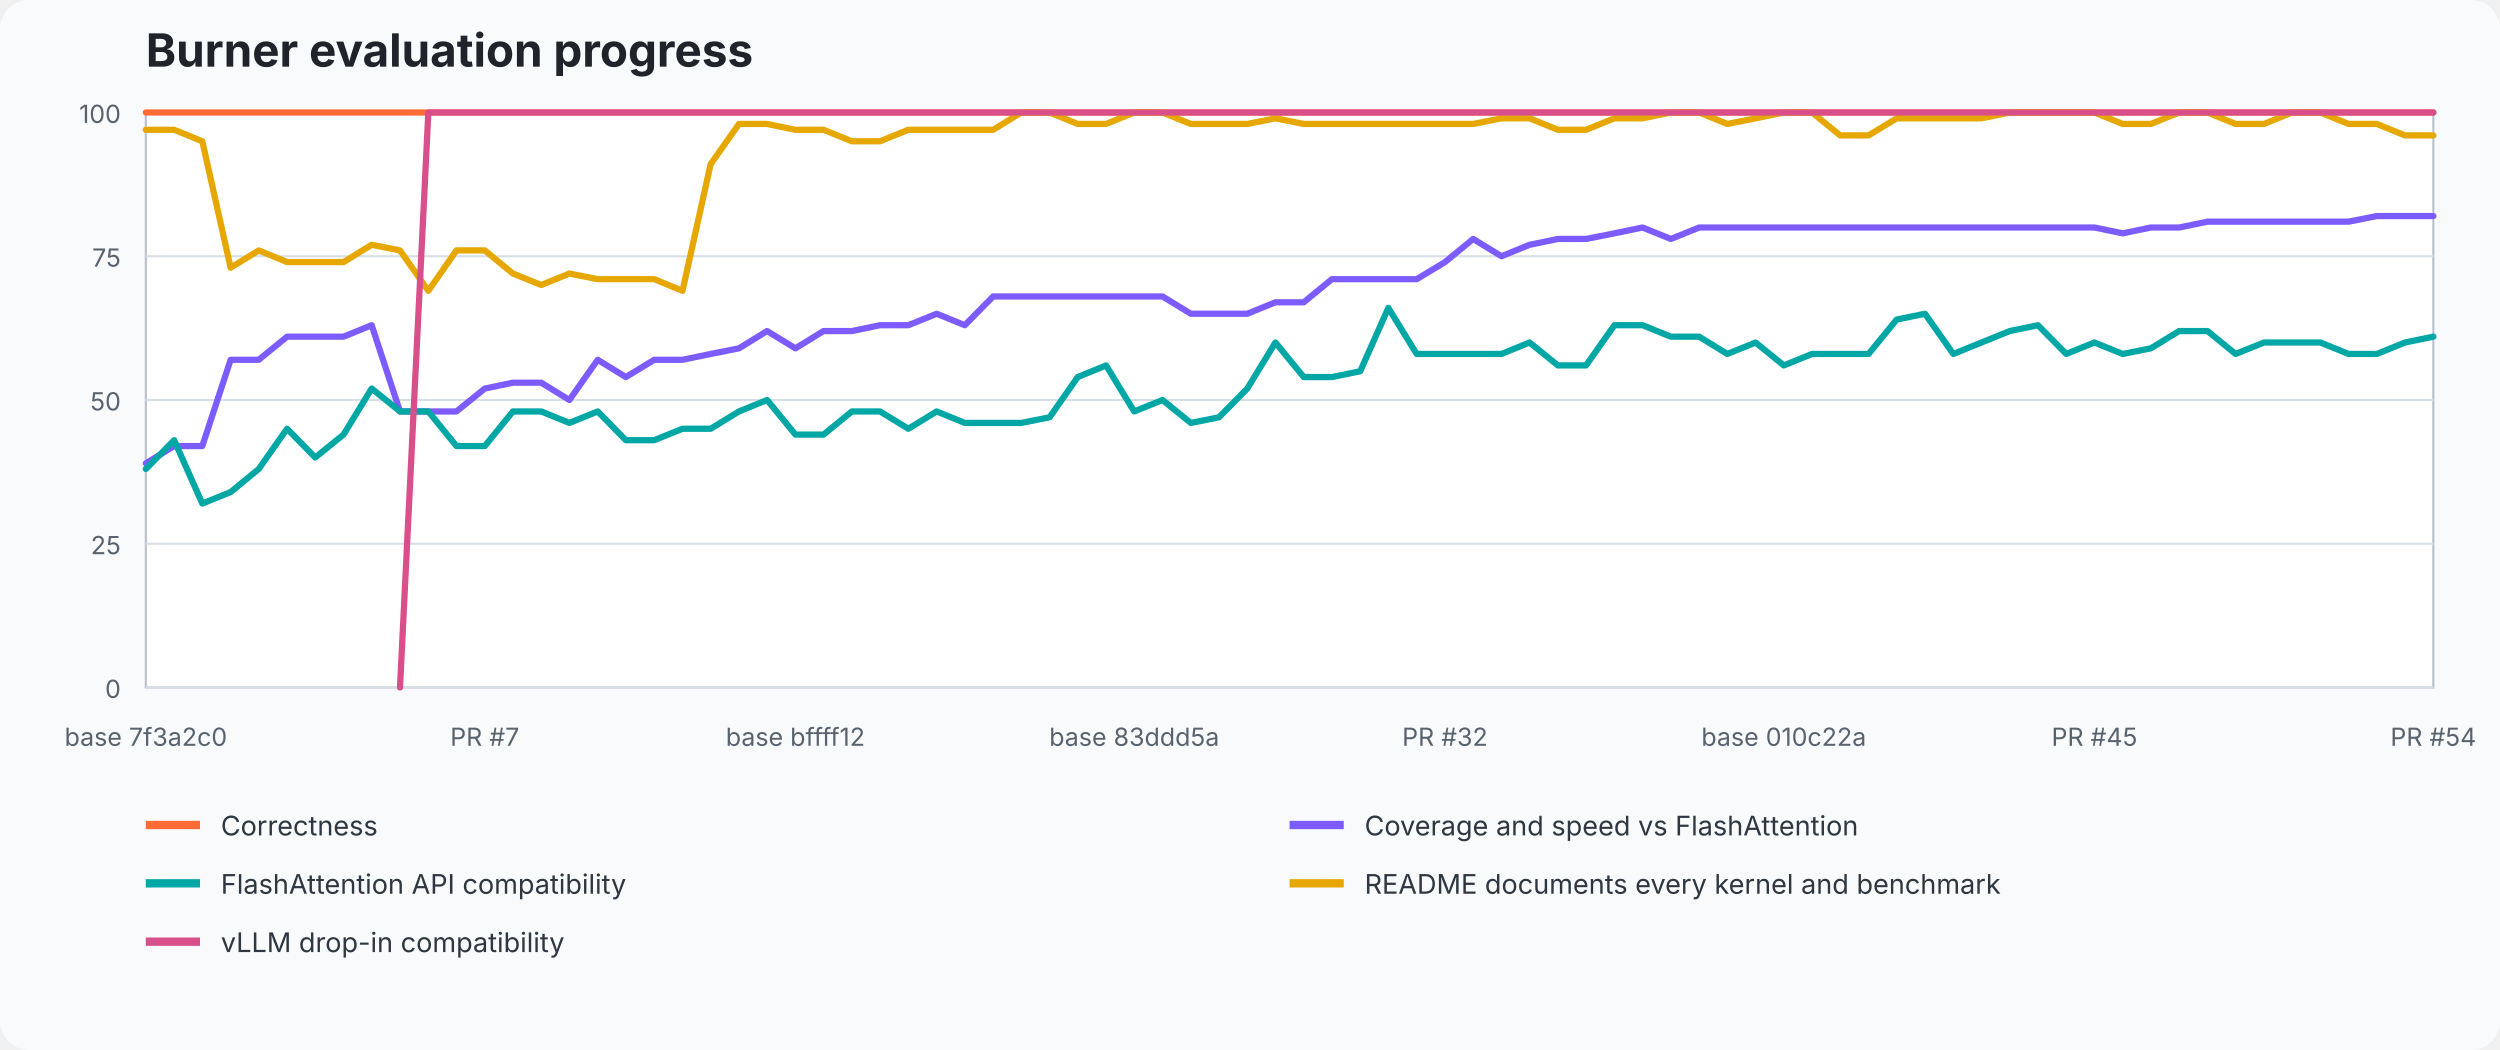
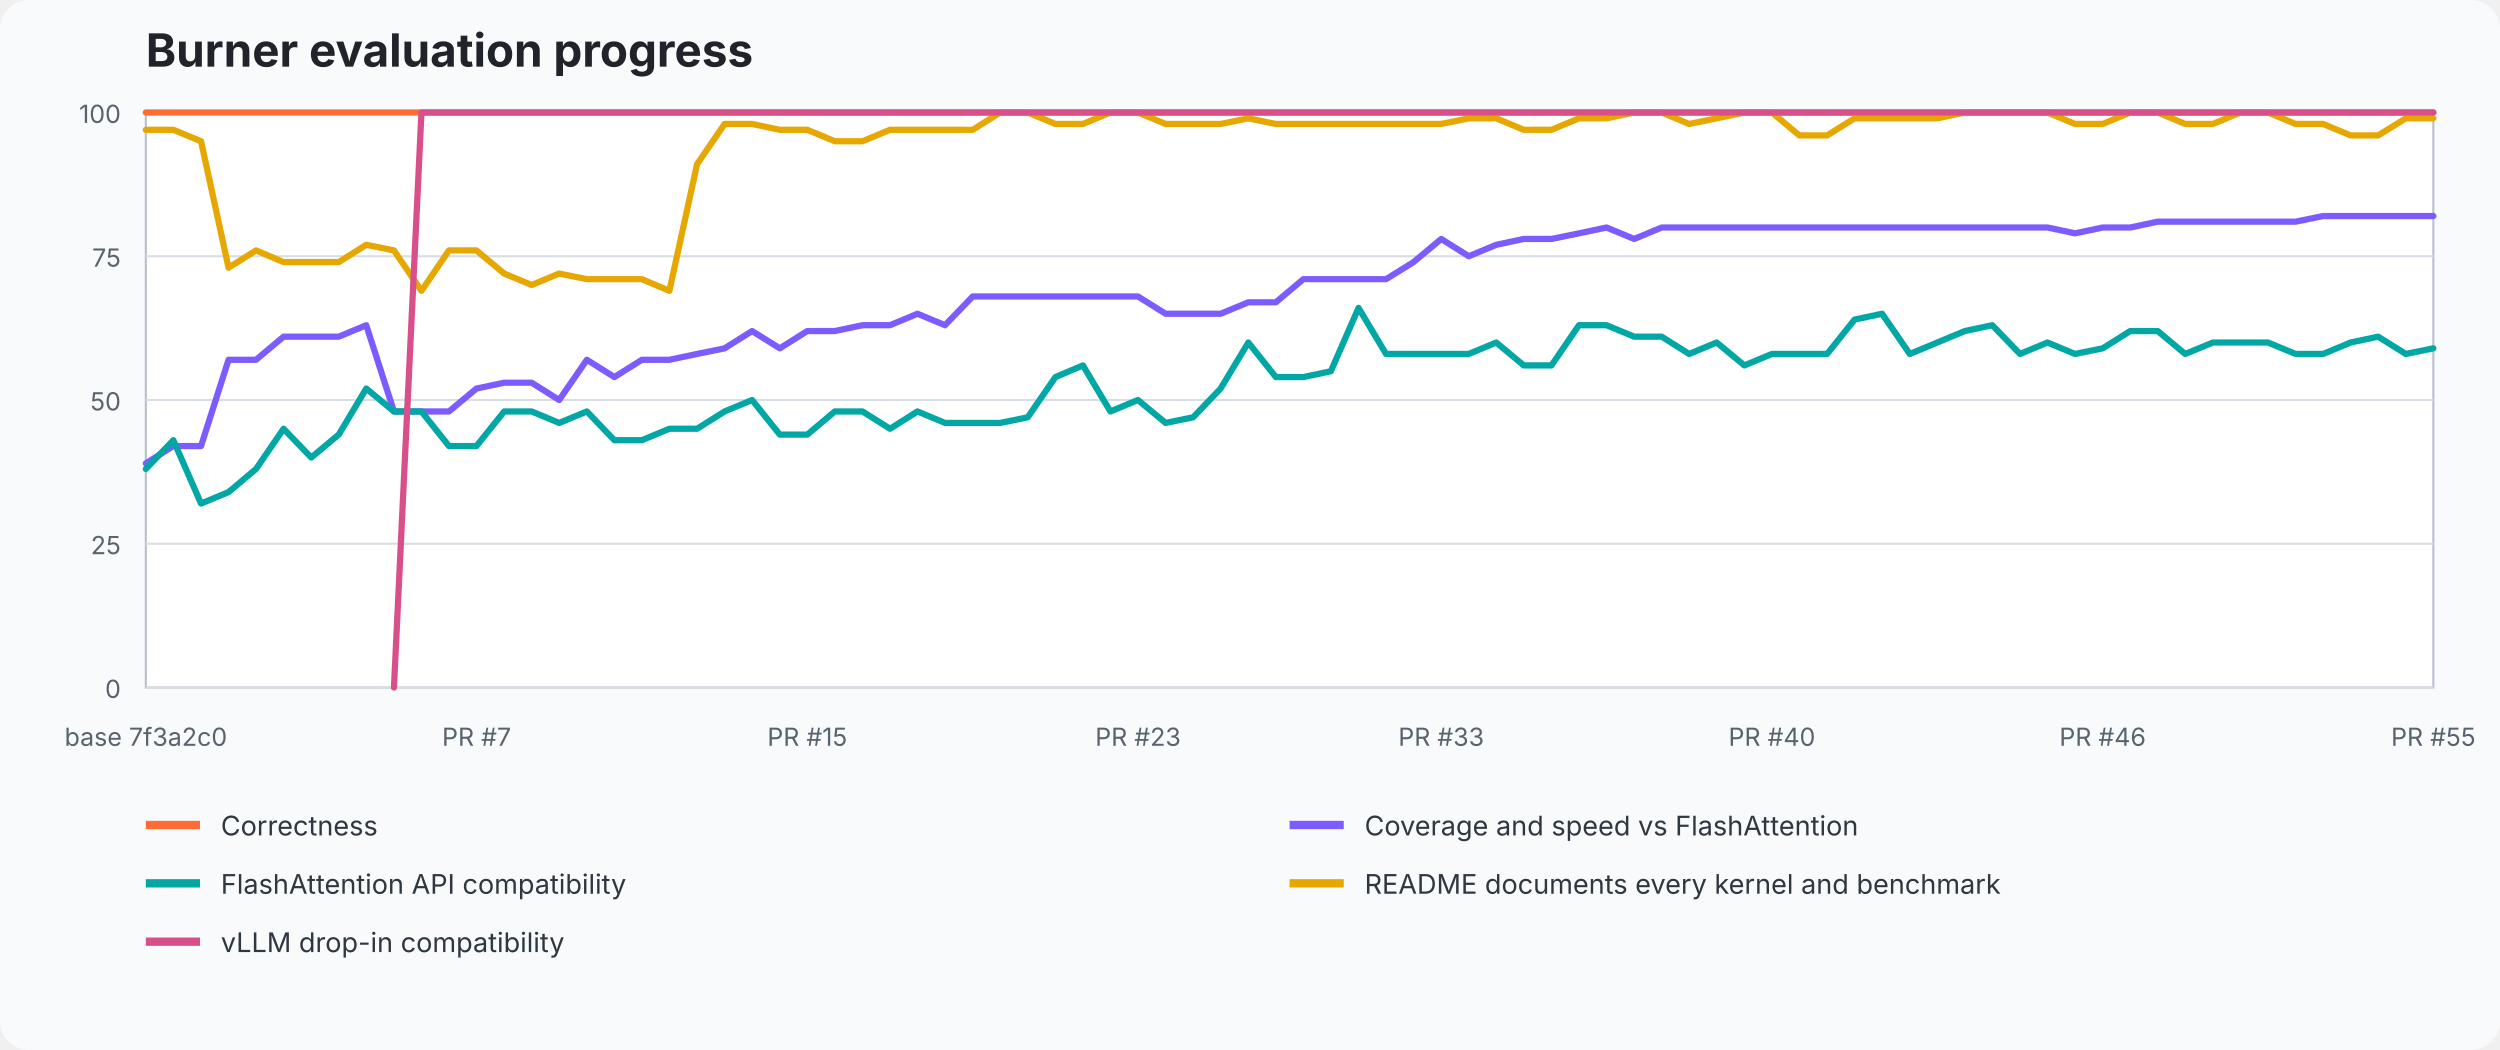
<svg xmlns="http://www.w3.org/2000/svg" width="1200" height="504" viewBox="0 0 1200 504" role="img" aria-labelledby="title desc">
  <style>text{font-family:ui-sans-serif,system-ui,-apple-system,BlinkMacSystemFont,"Segoe UI",sans-serif}.title{font-size:22px;font-weight:700;fill:#20242a}.axis{font-size:12px;fill:#59636e}.legend{font-size:13px;fill:#2f3740}.grid{stroke:#d8dee5;stroke-width:1}.plot{fill:#fff;stroke:#b7c0ca}</style>
  <rect width="100%" height="100%" fill="#f8fafc" rx="14" />
  <text x="70" y="32" class="title">Burner evaluation progress</text>
  <rect x="70" y="54" width="1098" height="276" class="plot" />
  <line x1="70" y1="330" x2="1168" y2="330" class="grid" />
  <text x="58" y="335" text-anchor="end" class="axis">0</text>
  <line x1="70" y1="261" x2="1168" y2="261" class="grid" />
  <text x="58" y="266" text-anchor="end" class="axis">25</text>
  <line x1="70" y1="192" x2="1168" y2="192" class="grid" />
  <text x="58" y="197" text-anchor="end" class="axis">50</text>
  <line x1="70" y1="123" x2="1168" y2="123" class="grid" />
  <text x="58" y="128" text-anchor="end" class="axis">75</text>
  <line x1="70" y1="54" x2="1168" y2="54" class="grid" />
  <text x="58" y="59" text-anchor="end" class="axis">100</text>
-   <polyline points="70.0,54.0 83.6,54.0 97.1,54.0 110.7,54.0 124.2,54.0 137.8,54.0 151.3,54.0 164.9,54.0 178.4,54.0 192.0,54.0 205.6,54.0 219.1,54.0 232.7,54.0 246.2,54.0 259.8,54.0 273.3,54.0 286.9,54.0 300.4,54.0 314.0,54.0 327.6,54.0 341.1,54.0 354.7,54.0 368.2,54.0 381.8,54.0 395.3,54.0 408.9,54.0 422.4,54.0 436.0,54.0 449.6,54.0 463.1,54.0 476.7,54.0 490.2,54.0 503.8,54.0 517.3,54.0 530.9,54.0 544.4,54.0 558.0,54.0 571.6,54.0 585.1,54.0 598.7,54.0 612.2,54.0 625.8,54.0 639.3,54.0 652.9,54.0 666.4,54.0 680.0,54.0 693.6,54.0 707.1,54.0 720.7,54.0 734.2,54.0 747.8,54.0 761.3,54.0 774.9,54.0 788.4,54.0 802.0,54.0 815.6,54.0 829.1,54.0 842.7,54.0 856.2,54.0 869.8,54.0 883.3,54.0 896.9,54.0 910.4,54.0 924.0,54.0 937.6,54.0 951.1,54.0 964.7,54.0 978.2,54.0 991.8,54.0 1005.3,54.0 1018.9,54.0 1032.4,54.0 1046.0,54.0 1059.6,54.0 1073.1,54.0 1086.7,54.0 1100.2,54.0 1113.8,54.0 1127.3,54.0 1140.9,54.0 1154.4,54.0 1168.0,54.0" fill="none" stroke="#ff6b35" stroke-width="3" stroke-linejoin="round" stroke-linecap="round" />
-   <polyline points="70.0,222.4 83.6,214.1 97.1,214.1 110.7,172.7 124.2,172.7 137.8,161.6 151.3,161.6 164.9,161.6 178.4,156.1 192.0,197.5 205.6,197.5 219.1,197.5 232.7,186.5 246.2,183.7 259.8,183.7 273.3,192.0 286.9,172.7 300.4,181.0 314.0,172.7 327.6,172.7 341.1,169.9 354.7,167.2 368.2,158.9 381.8,167.2 395.3,158.9 408.9,158.9 422.4,156.1 436.0,156.1 449.6,150.6 463.1,156.1 476.7,142.3 490.2,142.3 503.8,142.3 517.3,142.3 530.9,142.3 544.4,142.3 558.0,142.3 571.6,150.6 585.1,150.6 598.7,150.6 612.2,145.1 625.8,145.1 639.3,134.0 652.9,134.0 666.4,134.0 680.0,134.0 693.6,125.8 707.1,114.7 720.7,123.0 734.2,117.5 747.8,114.7 761.3,114.7 774.9,112.0 788.4,109.2 802.0,114.7 815.6,109.2 829.1,109.2 842.7,109.2 856.2,109.2 869.8,109.2 883.3,109.2 896.9,109.2 910.4,109.2 924.0,109.2 937.6,109.2 951.1,109.2 964.7,109.2 978.2,109.2 991.8,109.2 1005.3,109.2 1018.9,112.0 1032.4,109.2 1046.0,109.2 1059.6,106.4 1073.1,106.4 1086.7,106.4 1100.2,106.4 1113.8,106.4 1127.3,106.4 1140.9,103.7 1154.4,103.7 1168.0,103.7" fill="none" stroke="#7c5cff" stroke-width="3" stroke-linejoin="round" stroke-linecap="round" />
-   <polyline points="70.0,225.1 83.6,211.3 97.1,241.7 110.7,236.2 124.2,225.1 137.8,205.8 151.3,219.6 164.9,208.6 178.4,186.5 192.0,197.5 205.6,197.5 219.1,214.1 232.7,214.1 246.2,197.5 259.8,197.5 273.3,203.0 286.9,197.5 300.4,211.3 314.0,211.3 327.6,205.8 341.1,205.8 354.7,197.5 368.2,192.0 381.8,208.6 395.3,208.6 408.9,197.5 422.4,197.5 436.0,205.8 449.6,197.5 463.1,203.0 476.7,203.0 490.2,203.0 503.8,200.3 517.3,181.0 530.9,175.4 544.4,197.5 558.0,192.0 571.6,203.0 585.1,200.3 598.7,186.5 612.2,164.4 625.8,181.0 639.3,181.0 652.9,178.2 666.4,147.8 680.0,169.9 693.6,169.9 707.1,169.9 720.7,169.9 734.2,164.4 747.8,175.4 761.3,175.4 774.9,156.1 788.4,156.1 802.0,161.6 815.6,161.6 829.1,169.9 842.7,164.4 856.2,175.4 869.8,169.9 883.3,169.9 896.9,169.9 910.4,153.4 924.0,150.6 937.6,169.9 951.1,164.4 964.7,158.9 978.2,156.1 991.8,169.9 1005.3,164.4 1018.9,169.9 1032.4,167.2 1046.0,158.9 1059.6,158.9 1073.1,169.9 1086.7,164.4 1100.2,164.4 1113.8,164.4 1127.3,169.9 1140.9,169.9 1154.4,164.4 1168.0,161.6" fill="none" stroke="#00a7a5" stroke-width="3" stroke-linejoin="round" stroke-linecap="round" />
-   <polyline points="70.0,62.3 83.6,62.3 97.1,67.8 110.7,128.5 124.2,120.2 137.8,125.8 151.3,125.8 164.9,125.8 178.4,117.5 192.0,120.2 205.6,139.6 219.1,120.2 232.7,120.2 246.2,131.3 259.8,136.8 273.3,131.3 286.9,134.0 300.4,134.0 314.0,134.0 327.6,139.6 341.1,78.8 354.7,59.5 368.2,59.5 381.8,62.3 395.3,62.3 408.9,67.8 422.4,67.8 436.0,62.3 449.6,62.3 463.1,62.3 476.7,62.3 490.2,54.0 503.8,54.0 517.3,59.5 530.9,59.5 544.4,54.0 558.0,54.0 571.6,59.5 585.1,59.5 598.7,59.5 612.2,56.8 625.8,59.5 639.3,59.5 652.9,59.5 666.4,59.5 680.0,59.5 693.6,59.5 707.1,59.5 720.7,56.8 734.2,56.8 747.8,62.3 761.3,62.3 774.9,56.8 788.4,56.8 802.0,54.0 815.6,54.0 829.1,59.5 842.7,56.8 856.2,54.0 869.8,54.0 883.3,65.0 896.9,65.0 910.4,56.8 924.0,56.8 937.6,56.8 951.1,56.8 964.7,54.0 978.2,54.0 991.8,54.0 1005.3,54.0 1018.9,59.5 1032.4,59.5 1046.0,54.0 1059.6,54.0 1073.1,59.5 1086.7,59.5 1100.2,54.0 1113.8,54.0 1127.3,59.5 1140.9,59.5 1154.4,65.0 1168.0,65.0" fill="none" stroke="#e6a700" stroke-width="3" stroke-linejoin="round" stroke-linecap="round" />
-   <polyline points="192.0,330.0 205.6,54.0 219.1,54.0 232.7,54.0 246.2,54.0 259.8,54.0 273.3,54.0 286.9,54.0 300.4,54.0 314.0,54.0 327.6,54.0 341.1,54.0 354.7,54.0 368.2,54.0 381.8,54.0 395.3,54.0 408.9,54.0 422.4,54.0 436.0,54.0 449.6,54.0 463.1,54.0 476.7,54.0 490.2,54.0 503.8,54.0 517.3,54.0 530.9,54.0 544.4,54.0 558.0,54.0 571.6,54.0 585.1,54.0 598.7,54.0 612.2,54.0 625.8,54.0 639.3,54.0 652.9,54.0 666.4,54.0 680.0,54.0 693.6,54.0 707.1,54.0 720.7,54.0 734.2,54.0 747.8,54.0 761.3,54.0 774.9,54.0 788.4,54.0 802.0,54.0 815.6,54.0 829.1,54.0 842.7,54.0 856.2,54.0 869.8,54.0 883.3,54.0 896.9,54.0 910.4,54.0 924.0,54.0 937.6,54.0 951.1,54.0 964.7,54.0 978.2,54.0 991.8,54.0 1005.3,54.0 1018.9,54.0 1032.4,54.0 1046.0,54.0 1059.6,54.0 1073.1,54.0 1086.7,54.0 1100.2,54.0 1113.8,54.0 1127.3,54.0 1140.9,54.0 1154.4,54.0 1168.0,54.0" fill="none" stroke="#d94f8a" stroke-width="3" stroke-linejoin="round" stroke-linecap="round" />
+   <polyline points="70.0,54.0 83.2,54.0 96.5,54.0 109.7,54.0 122.9,54.0 136.1,54.0 149.4,54.0 162.6,54.0 175.8,54.0 189.1,54.0 202.3,54.0 215.5,54.0 228.7,54.0 242.0,54.0 255.2,54.0 268.4,54.0 281.7,54.0 294.9,54.0 308.1,54.0 321.3,54.0 334.6,54.0 347.8,54.0 361.0,54.0 374.3,54.0 387.5,54.0 400.7,54.0 414.0,54.0 427.2,54.0 440.4,54.0 453.6,54.0 466.9,54.0 480.1,54.0 493.3,54.0 506.6,54.0 519.8,54.0 533.0,54.0 546.2,54.0 559.5,54.0 572.7,54.0 585.9,54.0 599.2,54.0 612.4,54.0 625.6,54.0 638.8,54.0 652.1,54.0 665.3,54.0 678.5,54.0 691.8,54.0 705.0,54.0 718.2,54.0 731.4,54.0 744.7,54.0 757.9,54.0 771.1,54.0 784.4,54.0 797.6,54.0 810.8,54.0 824.0,54.0 837.3,54.0 850.5,54.0 863.7,54.0 877.0,54.0 890.2,54.0 903.4,54.0 916.7,54.0 929.9,54.0 943.1,54.0 956.3,54.0 969.6,54.0 982.8,54.0 996.0,54.0 1009.3,54.0 1022.5,54.0 1035.7,54.0 1048.9,54.0 1062.2,54.0 1075.4,54.0 1088.6,54.0 1101.9,54.0 1115.1,54.0 1128.3,54.0 1141.5,54.0 1154.8,54.0 1168.0,54.0" fill="none" stroke="#ff6b35" stroke-width="3" stroke-linejoin="round" stroke-linecap="round" />
+   <polyline points="70.0,222.4 83.2,214.1 96.5,214.1 109.7,172.7 122.9,172.7 136.1,161.6 149.4,161.6 162.6,161.6 175.8,156.1 189.1,197.5 202.3,197.5 215.5,197.5 228.7,186.5 242.0,183.7 255.2,183.7 268.4,192.0 281.7,172.7 294.9,181.0 308.1,172.7 321.3,172.7 334.6,169.9 347.8,167.2 361.0,158.9 374.3,167.2 387.5,158.9 400.7,158.9 414.0,156.1 427.2,156.1 440.4,150.6 453.6,156.1 466.9,142.3 480.1,142.3 493.3,142.3 506.6,142.3 519.8,142.3 533.0,142.3 546.2,142.3 559.5,150.6 572.7,150.6 585.9,150.6 599.2,145.1 612.4,145.1 625.6,134.0 638.8,134.0 652.1,134.0 665.3,134.0 678.5,125.8 691.8,114.7 705.0,123.0 718.2,117.5 731.4,114.7 744.7,114.7 757.9,112.0 771.1,109.2 784.4,114.7 797.6,109.2 810.8,109.2 824.0,109.2 837.3,109.2 850.5,109.2 863.7,109.2 877.0,109.2 890.2,109.2 903.4,109.2 916.7,109.2 929.9,109.2 943.1,109.2 956.3,109.2 969.6,109.2 982.8,109.2 996.0,112.0 1009.3,109.2 1022.5,109.2 1035.7,106.4 1048.9,106.4 1062.2,106.4 1075.4,106.4 1088.6,106.4 1101.9,106.4 1115.1,103.7 1128.3,103.7 1141.5,103.7 1154.8,103.7 1168.0,103.7" fill="none" stroke="#7c5cff" stroke-width="3" stroke-linejoin="round" stroke-linecap="round" />
+   <polyline points="70.0,225.1 83.2,211.3 96.5,241.7 109.7,236.2 122.9,225.1 136.1,205.8 149.4,219.6 162.6,208.6 175.8,186.5 189.1,197.5 202.3,197.5 215.5,214.1 228.7,214.1 242.0,197.5 255.2,197.5 268.4,203.0 281.7,197.5 294.9,211.3 308.1,211.3 321.3,205.8 334.6,205.8 347.8,197.5 361.0,192.0 374.3,208.6 387.5,208.6 400.7,197.5 414.0,197.5 427.2,205.8 440.4,197.5 453.6,203.0 466.9,203.0 480.1,203.0 493.3,200.3 506.6,181.0 519.8,175.4 533.0,197.5 546.2,192.0 559.5,203.0 572.7,200.3 585.9,186.5 599.2,164.4 612.4,181.0 625.6,181.0 638.8,178.2 652.1,147.8 665.3,169.9 678.5,169.9 691.8,169.9 705.0,169.9 718.2,164.4 731.4,175.4 744.7,175.4 757.9,156.1 771.1,156.1 784.4,161.6 797.6,161.6 810.8,169.9 824.0,164.4 837.3,175.4 850.5,169.9 863.7,169.9 877.0,169.9 890.2,153.4 903.4,150.6 916.7,169.9 929.9,164.4 943.1,158.9 956.3,156.1 969.6,169.9 982.8,164.4 996.0,169.9 1009.3,167.2 1022.5,158.9 1035.7,158.9 1048.9,169.9 1062.2,164.4 1075.4,164.4 1088.6,164.4 1101.9,169.9 1115.1,169.9 1128.3,164.4 1141.5,161.6 1154.8,169.9 1168.0,167.2" fill="none" stroke="#00a7a5" stroke-width="3" stroke-linejoin="round" stroke-linecap="round" />
+   <polyline points="70.0,62.3 83.2,62.3 96.5,67.8 109.7,128.5 122.9,120.2 136.1,125.8 149.4,125.8 162.6,125.8 175.8,117.5 189.1,120.2 202.3,139.6 215.5,120.2 228.7,120.2 242.0,131.3 255.2,136.8 268.4,131.3 281.7,134.0 294.9,134.0 308.1,134.0 321.3,139.6 334.6,78.8 347.8,59.5 361.0,59.5 374.3,62.3 387.5,62.3 400.7,67.8 414.0,67.8 427.2,62.3 440.4,62.3 453.6,62.3 466.9,62.3 480.1,54.0 493.3,54.0 506.6,59.5 519.8,59.5 533.0,54.0 546.2,54.0 559.5,59.5 572.7,59.5 585.9,59.5 599.2,56.8 612.4,59.5 625.6,59.5 638.8,59.5 652.1,59.5 665.3,59.5 678.5,59.5 691.8,59.5 705.0,56.8 718.2,56.8 731.4,62.3 744.7,62.3 757.9,56.8 771.1,56.8 784.4,54.0 797.6,54.0 810.8,59.5 824.0,56.8 837.3,54.0 850.5,54.0 863.7,65.0 877.0,65.0 890.2,56.8 903.4,56.8 916.7,56.8 929.9,56.8 943.1,54.0 956.3,54.0 969.6,54.0 982.8,54.0 996.0,59.5 1009.3,59.5 1022.5,54.0 1035.7,54.0 1048.9,59.5 1062.2,59.5 1075.4,54.0 1088.6,54.0 1101.9,59.5 1115.1,59.5 1128.3,65.0 1141.5,65.0 1154.8,56.8 1168.0,56.8" fill="none" stroke="#e6a700" stroke-width="3" stroke-linejoin="round" stroke-linecap="round" />
+   <polyline points="189.1,330.0 202.3,54.0 215.5,54.0 228.7,54.0 242.0,54.0 255.2,54.0 268.4,54.0 281.7,54.0 294.9,54.0 308.1,54.0 321.3,54.0 334.6,54.0 347.8,54.0 361.0,54.0 374.3,54.0 387.5,54.0 400.7,54.0 414.0,54.0 427.2,54.0 440.4,54.0 453.6,54.0 466.9,54.0 480.1,54.0 493.3,54.0 506.6,54.0 519.8,54.0 533.0,54.0 546.2,54.0 559.5,54.0 572.7,54.0 585.9,54.0 599.2,54.0 612.4,54.0 625.6,54.0 638.8,54.0 652.1,54.0 665.3,54.0 678.5,54.0 691.8,54.0 705.0,54.0 718.2,54.0 731.4,54.0 744.7,54.0 757.9,54.0 771.1,54.0 784.4,54.0 797.6,54.0 810.8,54.0 824.0,54.0 837.3,54.0 850.5,54.0 863.7,54.0 877.0,54.0 890.2,54.0 903.4,54.0 916.7,54.0 929.9,54.0 943.1,54.0 956.3,54.0 969.6,54.0 982.8,54.0 996.0,54.0 1009.3,54.0 1022.5,54.0 1035.7,54.0 1048.9,54.0 1062.2,54.0 1075.4,54.0 1088.6,54.0 1101.9,54.0 1115.1,54.0 1128.3,54.0 1141.5,54.0 1154.8,54.0 1168.0,54.0" fill="none" stroke="#d94f8a" stroke-width="3" stroke-linejoin="round" stroke-linecap="round" />
  <text x="70" y="358" text-anchor="middle" class="axis">base 7f3a2c0</text>
-   <text x="232.667" y="358" text-anchor="middle" class="axis">PR #7</text>
-   <text x="381.778" y="358" text-anchor="middle" class="axis">base bffff12</text>
-   <text x="544.444" y="358" text-anchor="middle" class="axis">base 83ddd5a</text>
-   <text x="693.556" y="358" text-anchor="middle" class="axis">PR #32</text>
-   <text x="856.222" y="358" text-anchor="middle" class="axis">base 010c22a</text>
-   <text x="1005.333" y="358" text-anchor="middle" class="axis">PR #45</text>
-   <text x="1168" y="358" text-anchor="middle" class="axis">PR #54</text>
+   <text x="228.747" y="358" text-anchor="middle" class="axis">PR #7</text>
+   <text x="387.494" y="358" text-anchor="middle" class="axis">PR #15</text>
+   <text x="546.241" y="358" text-anchor="middle" class="axis">PR #23</text>
+   <text x="691.759" y="358" text-anchor="middle" class="axis">PR #33</text>
+   <text x="850.506" y="358" text-anchor="middle" class="axis">PR #40</text>
+   <text x="1009.253" y="358" text-anchor="middle" class="axis">PR #46</text>
+   <text x="1168" y="358" text-anchor="middle" class="axis">PR #55</text>
  <line x1="70" y1="396" x2="96" y2="396" stroke="#ff6b35" stroke-width="4" />
  <text x="106" y="401" class="legend">Correctness</text>
  <line x1="619" y1="396" x2="645" y2="396" stroke="#7c5cff" stroke-width="4" />
  <text x="655" y="401" class="legend">Coverage and speed vs FlashAttention</text>
  <line x1="70" y1="424" x2="96" y2="424" stroke="#00a7a5" stroke-width="4" />
  <text x="106" y="429" class="legend">FlashAttention API compatibility</text>
  <line x1="619" y1="424" x2="645" y2="424" stroke="#e6a700" stroke-width="4" />
  <text x="655" y="429" class="legend">README documents every kernel and benchmark</text>
  <line x1="70" y1="452" x2="96" y2="452" stroke="#d94f8a" stroke-width="4" />
  <text x="106" y="457" class="legend">vLLM drop-in compatibility</text>
</svg>
